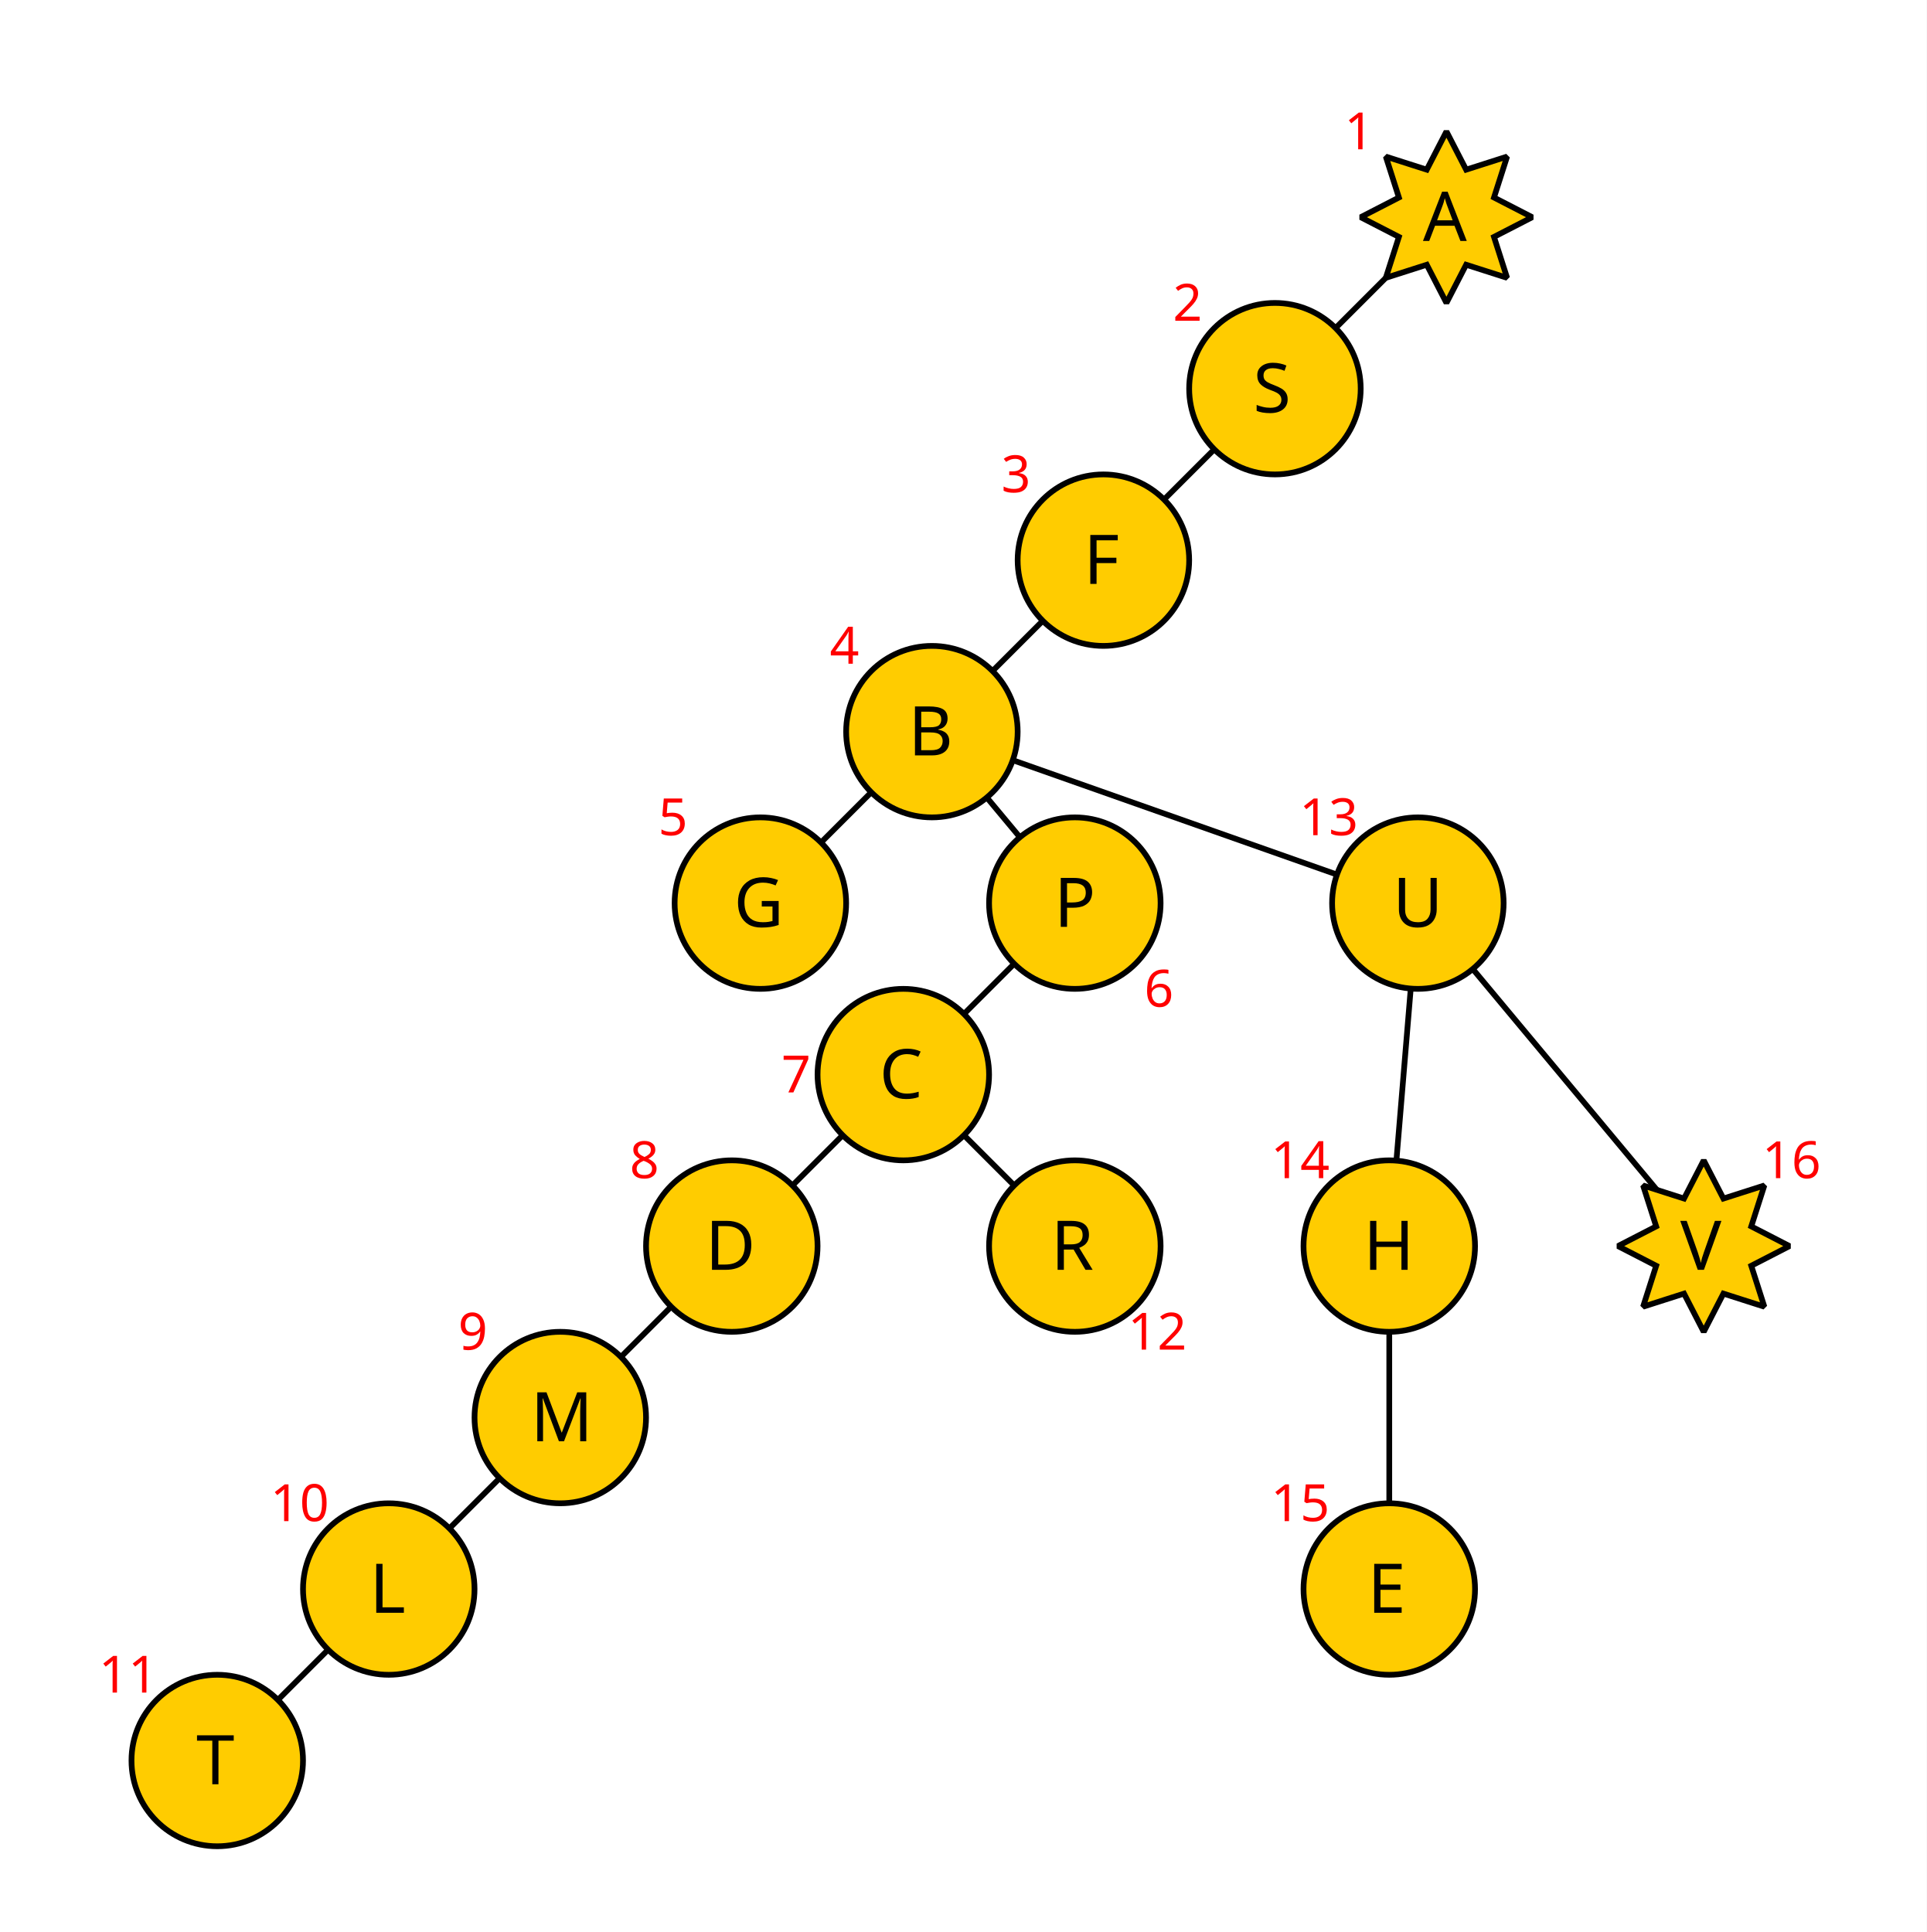
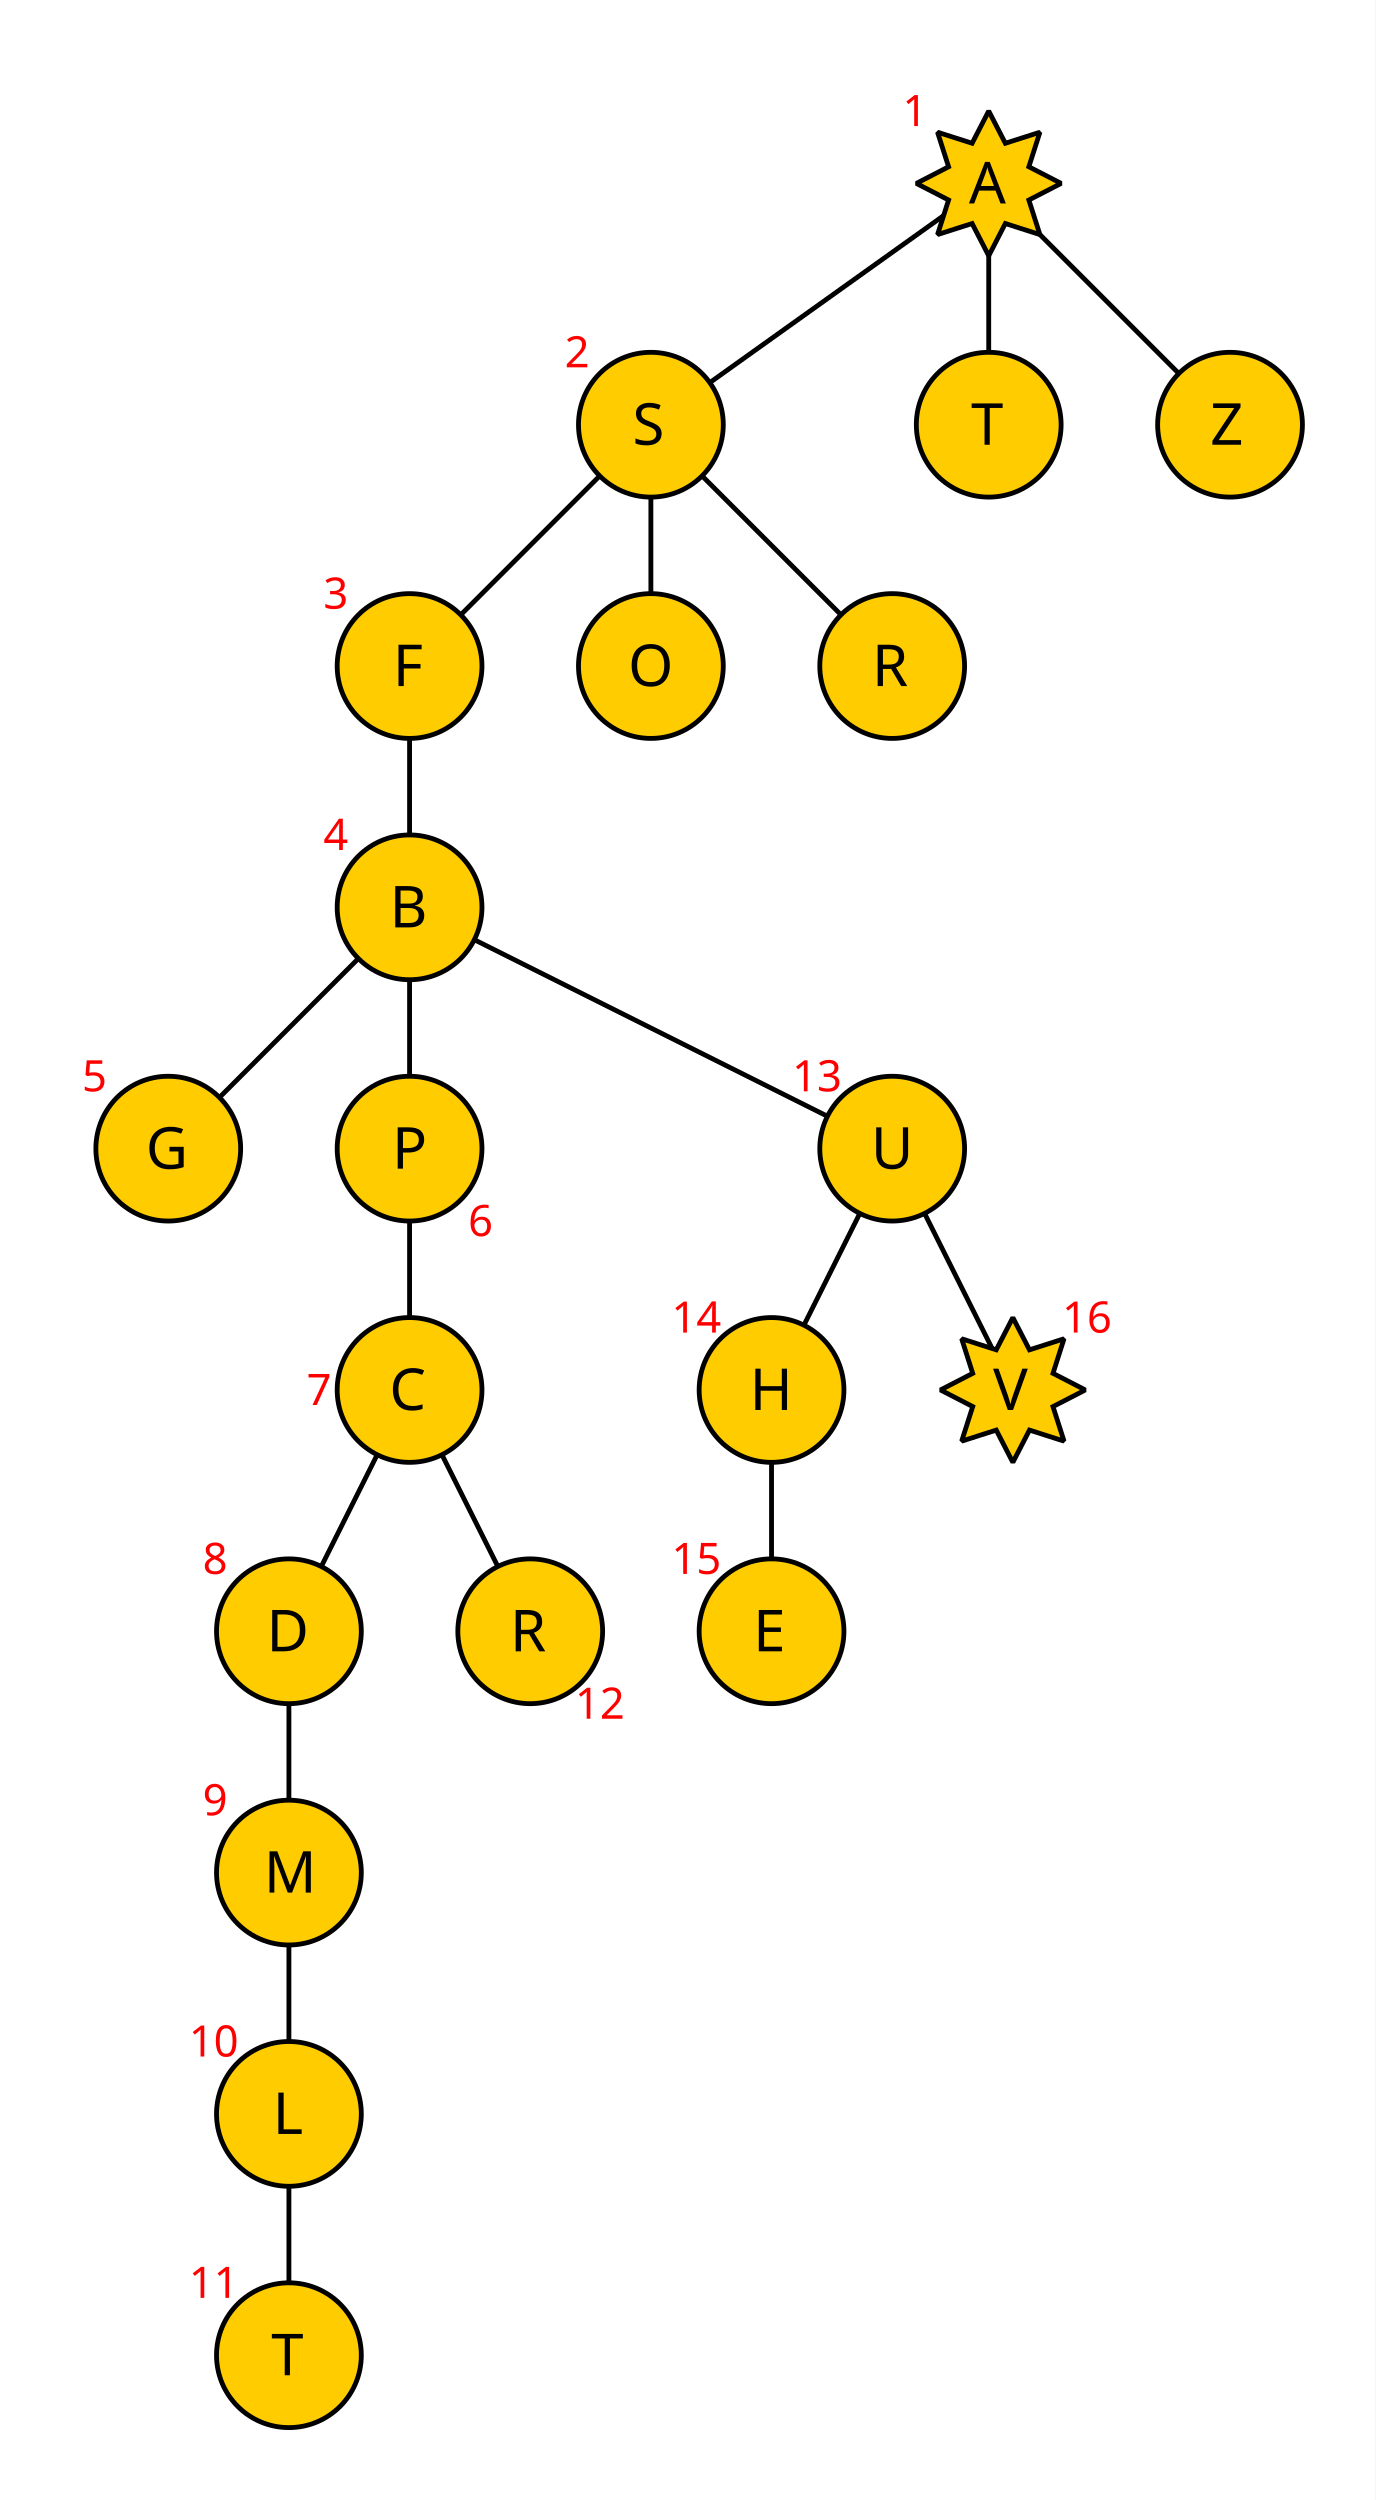
- <svg xmlns="http://www.w3.org/2000/svg" fill-opacity="1" color-rendering="auto" color-interpolation="auto" text-rendering="auto" stroke="black" stroke-linecap="square" width="337" stroke-miterlimit="10" shape-rendering="auto" stroke-opacity="1" fill="black" stroke-dasharray="none" font-weight="normal" stroke-width="1" height="338" font-family="'Dialog'" font-style="normal" stroke-linejoin="miter" font-size="12px" stroke-dashoffset="0" image-rendering="auto" version="1.1" id="svg4297">
+ <svg xmlns="http://www.w3.org/2000/svg" fill-opacity="1" color-rendering="auto" color-interpolation="auto" text-rendering="auto" stroke="black" stroke-linecap="square" width="285" stroke-miterlimit="10" shape-rendering="auto" stroke-opacity="1" fill="black" stroke-dasharray="none" font-weight="normal" stroke-width="1" height="518" font-family="'Dialog'" font-style="normal" stroke-linejoin="miter" font-size="12px" stroke-dashoffset="0" image-rendering="auto" version="1.1" id="svg783">
  <defs id="genericDefs" />
-   <g id="g4295">
+   <g id="g781">
    <defs id="defs1">
      <clipPath clipPathUnits="userSpaceOnUse" id="clipPath1">
-         <path d="M0 0 L337 0 L337 338 L0 338 L0 0 Z" id="path4028" />
+         <path d="M0 0 L285 0 L285 518 L0 518 L0 0 Z" id="path468" />
      </clipPath>
      <clipPath clipPathUnits="userSpaceOnUse" id="clipPath2">
-         <path d="M-64 66 L273 66 L273 404 L-64 404 L-64 66 Z" id="path4031" />
+         <path d="M-15 -15 L270 -15 L270 503 L-15 503 L-15 -15 Z" id="path471" />
      </clipPath>
    </defs>
-     <g fill="white" text-rendering="geometricPrecision" shape-rendering="geometricPrecision" transform="translate(64,-66)" stroke="white" id="g4037">
-       <rect x="-64" width="337" height="338" y="66" clip-path="url(#clipPath2)" stroke="none" id="rect4035" />
-     </g>
-     <g fill="rgb(255,204,0)" text-rendering="geometricPrecision" shape-rendering="geometricPrecision" transform="matrix(1,0,0,1,64,-66)" stroke="rgb(255,204,0)" id="g4041">
-       <path d="M189 119 L192.444 112.315 L199.607 114.607 L197.315 107.444 L204 104 L197.315 100.556 L199.607 93.393 L192.444 95.685 L189 89 L185.556 95.685 L178.393 93.393 L180.685 100.556 L174 104 L180.685 107.444 L178.393 114.607 L185.556 112.315 Z" fill-rule="evenodd" clip-path="url(#clipPath2)" stroke="none" id="path4039" />
-     </g>
-     <g text-rendering="geometricPrecision" stroke-miterlimit="1.45" shape-rendering="geometricPrecision" transform="matrix(1,0,0,1,64,-66)" stroke-linecap="butt" id="g4045">
-       <path fill="none" d="M189 119 L192.444 112.315 L199.607 114.607 L197.315 107.444 L204 104 L197.315 100.556 L199.607 93.393 L192.444 95.685 L189 89 L185.556 95.685 L178.393 93.393 L180.685 100.556 L174 104 L180.685 107.444 L178.393 114.607 L185.556 112.315 Z" fill-rule="evenodd" clip-path="url(#clipPath2)" id="path4043" />
-     </g>
-     <g stroke-linecap="butt" font-size="9px" transform="matrix(1,0,0,1,64,-66)" fill="red" text-rendering="geometricPrecision" font-family="sans-serif" shape-rendering="geometricPrecision" stroke="red" stroke-miterlimit="1.45" id="g4051">
-       <text x="171.137" xml:space="preserve" y="92.116" clip-path="url(#clipPath2)" stroke="none" id="text4047">1</text>
-       <text x="184.895" font-size="12px" y="108.154" clip-path="url(#clipPath2)" fill="black" stroke="none" xml:space="preserve" id="text4049">A</text>
-     </g>
-     <g fill="rgb(255,204,0)" text-rendering="geometricPrecision" shape-rendering="geometricPrecision" transform="matrix(1,0,0,1,64,-66)" stroke="rgb(255,204,0)" id="g4055">
-       <circle r="15" clip-path="url(#clipPath2)" cx="159" cy="134" stroke="none" id="circle4053" />
-     </g>
-     <g text-rendering="geometricPrecision" stroke-miterlimit="1.45" shape-rendering="geometricPrecision" transform="matrix(1,0,0,1,64,-66)" stroke-linecap="butt" id="g4059">
-       <circle fill="none" r="15" clip-path="url(#clipPath2)" cx="159" cy="134" id="circle4057" />
-     </g>
-     <g stroke-linecap="butt" font-size="9px" transform="matrix(1,0,0,1,64,-66)" fill="red" text-rendering="geometricPrecision" font-family="sans-serif" shape-rendering="geometricPrecision" stroke="red" stroke-miterlimit="1.45" id="g4065">
-       <text x="141.137" xml:space="preserve" y="122.116" clip-path="url(#clipPath2)" stroke="none" id="text4061">2</text>
-       <text x="155.191" font-size="12px" y="138.154" clip-path="url(#clipPath2)" fill="black" stroke="none" xml:space="preserve" id="text4063">S</text>
-     </g>
-     <g fill="rgb(255,204,0)" text-rendering="geometricPrecision" shape-rendering="geometricPrecision" transform="matrix(1,0,0,1,64,-66)" stroke="rgb(255,204,0)" id="g4069">
-       <circle r="15" clip-path="url(#clipPath2)" cx="129" cy="164" stroke="none" id="circle4067" />
-     </g>
-     <g text-rendering="geometricPrecision" stroke-miterlimit="1.45" shape-rendering="geometricPrecision" transform="matrix(1,0,0,1,64,-66)" stroke-linecap="butt" id="g4073">
-       <circle fill="none" r="15" clip-path="url(#clipPath2)" cx="129" cy="164" id="circle4071" />
-     </g>
-     <g stroke-linecap="butt" font-size="9px" transform="matrix(1,0,0,1,64,-66)" fill="red" text-rendering="geometricPrecision" font-family="sans-serif" shape-rendering="geometricPrecision" stroke="red" stroke-miterlimit="1.45" id="g4079">
-       <text x="111.137" xml:space="preserve" y="152.116" clip-path="url(#clipPath2)" stroke="none" id="text4075">3</text>
-       <text x="125.549" font-size="12px" y="168.154" clip-path="url(#clipPath2)" fill="black" stroke="none" xml:space="preserve" id="text4077">F</text>
-     </g>
-     <g fill="rgb(255,204,0)" text-rendering="geometricPrecision" shape-rendering="geometricPrecision" transform="matrix(1,0,0,1,64,-66)" stroke="rgb(255,204,0)" id="g4083">
-       <circle r="15" clip-path="url(#clipPath2)" cx="99" cy="194" stroke="none" id="circle4081" />
-     </g>
-     <g text-rendering="geometricPrecision" stroke-miterlimit="1.45" shape-rendering="geometricPrecision" transform="matrix(1,0,0,1,64,-66)" stroke-linecap="butt" id="g4087">
-       <circle fill="none" r="15" clip-path="url(#clipPath2)" cx="99" cy="194" id="circle4085" />
-     </g>
-     <g stroke-linecap="butt" font-size="9px" transform="matrix(1,0,0,1,64,-66)" fill="red" text-rendering="geometricPrecision" font-family="sans-serif" shape-rendering="geometricPrecision" stroke="red" stroke-miterlimit="1.45" id="g4093">
-       <text x="81.137" xml:space="preserve" y="182.116" clip-path="url(#clipPath2)" stroke="none" id="text4089">4</text>
-       <text x="94.884" font-size="12px" y="198.154" clip-path="url(#clipPath2)" fill="black" stroke="none" xml:space="preserve" id="text4091">B</text>
-     </g>
-     <g fill="rgb(255,204,0)" text-rendering="geometricPrecision" shape-rendering="geometricPrecision" transform="matrix(1,0,0,1,64,-66)" stroke="rgb(255,204,0)" id="g4097">
-       <circle r="15" clip-path="url(#clipPath2)" cx="69" cy="224" stroke="none" id="circle4095" />
-     </g>
-     <g text-rendering="geometricPrecision" stroke-miterlimit="1.45" shape-rendering="geometricPrecision" transform="matrix(1,0,0,1,64,-66)" stroke-linecap="butt" id="g4101">
-       <circle fill="none" r="15" clip-path="url(#clipPath2)" cx="69" cy="224" id="circle4099" />
-     </g>
-     <g stroke-linecap="butt" font-size="9px" transform="matrix(1,0,0,1,64,-66)" fill="red" text-rendering="geometricPrecision" font-family="sans-serif" shape-rendering="geometricPrecision" stroke="red" stroke-miterlimit="1.45" id="g4107">
-       <text x="51.137" xml:space="preserve" y="212.116" clip-path="url(#clipPath2)" stroke="none" id="text4103">5</text>
-       <text x="64.351" font-size="12px" y="228.154" clip-path="url(#clipPath2)" fill="black" stroke="none" xml:space="preserve" id="text4105">G</text>
-     </g>
-     <g fill="rgb(255,204,0)" text-rendering="geometricPrecision" shape-rendering="geometricPrecision" transform="matrix(1,0,0,1,64,-66)" stroke="rgb(255,204,0)" id="g4111">
-       <circle r="15" clip-path="url(#clipPath2)" cx="124" cy="224" stroke="none" id="circle4109" />
-     </g>
-     <g text-rendering="geometricPrecision" stroke-miterlimit="1.45" shape-rendering="geometricPrecision" transform="matrix(1,0,0,1,64,-66)" stroke-linecap="butt" id="g4115">
-       <circle fill="none" r="15" clip-path="url(#clipPath2)" cx="124" cy="224" id="circle4113" />
-     </g>
-     <g stroke-linecap="butt" font-size="9px" transform="matrix(1,0,0,1,64,-66)" fill="red" text-rendering="geometricPrecision" font-family="sans-serif" shape-rendering="geometricPrecision" stroke="red" stroke-miterlimit="1.45" id="g4121">
-       <text x="136.137" xml:space="preserve" y="242.116" clip-path="url(#clipPath2)" stroke="none" id="text4117">6</text>
-       <text x="120.382" font-size="12px" y="228.154" clip-path="url(#clipPath2)" fill="black" stroke="none" xml:space="preserve" id="text4119">P</text>
-     </g>
-     <g fill="rgb(255,204,0)" text-rendering="geometricPrecision" shape-rendering="geometricPrecision" transform="matrix(1,0,0,1,64,-66)" stroke="rgb(255,204,0)" id="g4125">
-       <circle r="15" clip-path="url(#clipPath2)" cx="184" cy="224" stroke="none" id="circle4123" />
-     </g>
-     <g text-rendering="geometricPrecision" stroke-miterlimit="1.45" shape-rendering="geometricPrecision" transform="matrix(1,0,0,1,64,-66)" stroke-linecap="butt" id="g4131">
-       <circle fill="none" r="15" clip-path="url(#clipPath2)" cx="184" cy="224" id="circle4127" />
-       <text x="179.608" xml:space="preserve" y="228.154" clip-path="url(#clipPath2)" font-family="sans-serif" stroke="none" id="text4129">U</text>
-     </g>
-     <g stroke-linecap="butt" font-size="9px" transform="matrix(1,0,0,1,64,-66)" fill="red" text-rendering="geometricPrecision" font-family="sans-serif" shape-rendering="geometricPrecision" stroke="red" stroke-miterlimit="1.45" id="g4135">
-       <text x="163.274" xml:space="preserve" y="212.116" clip-path="url(#clipPath2)" stroke="none" id="text4133">13</text>
-     </g>
-     <g fill="rgb(255,204,0)" text-rendering="geometricPrecision" shape-rendering="geometricPrecision" transform="matrix(1,0,0,1,64,-66)" stroke="rgb(255,204,0)" id="g4139">
-       <circle r="15" clip-path="url(#clipPath2)" cx="94" cy="254" stroke="none" id="circle4137" />
-     </g>
-     <g text-rendering="geometricPrecision" stroke-miterlimit="1.45" shape-rendering="geometricPrecision" transform="matrix(1,0,0,1,64,-66)" stroke-linecap="butt" id="g4143">
-       <circle fill="none" r="15" clip-path="url(#clipPath2)" cx="94" cy="254" id="circle4141" />
-     </g>
-     <g stroke-linecap="butt" font-size="9px" transform="matrix(1,0,0,1,64,-66)" fill="red" text-rendering="geometricPrecision" font-family="sans-serif" shape-rendering="geometricPrecision" stroke="red" stroke-miterlimit="1.45" id="g4149">
-       <text x="72.677" xml:space="preserve" y="257.116" clip-path="url(#clipPath2)" stroke="none" id="text4145">7</text>
-       <text x="89.811" font-size="12px" y="258.154" clip-path="url(#clipPath2)" fill="black" stroke="none" xml:space="preserve" id="text4147">C</text>
-     </g>
-     <g fill="rgb(255,204,0)" text-rendering="geometricPrecision" shape-rendering="geometricPrecision" transform="matrix(1,0,0,1,64,-66)" stroke="rgb(255,204,0)" id="g4153">
-       <circle r="15" clip-path="url(#clipPath2)" cx="64" cy="284" stroke="none" id="circle4151" />
-     </g>
-     <g text-rendering="geometricPrecision" stroke-miterlimit="1.45" shape-rendering="geometricPrecision" transform="matrix(1,0,0,1,64,-66)" stroke-linecap="butt" id="g4157">
-       <circle fill="none" r="15" clip-path="url(#clipPath2)" cx="64" cy="284" id="circle4155" />
-     </g>
-     <g stroke-linecap="butt" font-size="9px" transform="matrix(1,0,0,1,64,-66)" fill="red" text-rendering="geometricPrecision" font-family="sans-serif" shape-rendering="geometricPrecision" stroke="red" stroke-miterlimit="1.45" id="g4163">
-       <text x="46.137" xml:space="preserve" y="272.116" clip-path="url(#clipPath2)" stroke="none" id="text4159">8</text>
-       <text x="59.38" font-size="12px" y="288.154" clip-path="url(#clipPath2)" fill="black" stroke="none" xml:space="preserve" id="text4161">D</text>
-     </g>
-     <g fill="rgb(255,204,0)" text-rendering="geometricPrecision" shape-rendering="geometricPrecision" transform="matrix(1,0,0,1,64,-66)" stroke="rgb(255,204,0)" id="g4167">
-       <circle r="15" clip-path="url(#clipPath2)" cx="34" cy="314" stroke="none" id="circle4165" />
-     </g>
-     <g text-rendering="geometricPrecision" stroke-miterlimit="1.45" shape-rendering="geometricPrecision" transform="matrix(1,0,0,1,64,-66)" stroke-linecap="butt" id="g4171">
-       <circle fill="none" r="15" clip-path="url(#clipPath2)" cx="34" cy="314" id="circle4169" />
-     </g>
-     <g stroke-linecap="butt" font-size="9px" transform="matrix(1,0,0,1,64,-66)" fill="red" text-rendering="geometricPrecision" font-family="sans-serif" shape-rendering="geometricPrecision" stroke="red" stroke-miterlimit="1.45" id="g4177">
-       <text x="16.137" xml:space="preserve" y="302.116" clip-path="url(#clipPath2)" stroke="none" id="text4173">9</text>
-       <text x="28.823" font-size="12px" y="318.154" clip-path="url(#clipPath2)" fill="black" stroke="none" xml:space="preserve" id="text4175">M</text>
-     </g>
-     <g fill="rgb(255,204,0)" text-rendering="geometricPrecision" shape-rendering="geometricPrecision" transform="matrix(1,0,0,1,64,-66)" stroke="rgb(255,204,0)" id="g4181">
-       <circle r="15" clip-path="url(#clipPath2)" cx="4" cy="344" stroke="none" id="circle4179" />
-     </g>
-     <g text-rendering="geometricPrecision" stroke-miterlimit="1.45" shape-rendering="geometricPrecision" transform="matrix(1,0,0,1,64,-66)" stroke-linecap="butt" id="g4185">
-       <circle fill="none" r="15" clip-path="url(#clipPath2)" cx="4" cy="344" id="circle4183" />
-     </g>
-     <g stroke-linecap="butt" font-size="9px" transform="matrix(1,0,0,1,64,-66)" fill="red" text-rendering="geometricPrecision" font-family="sans-serif" shape-rendering="geometricPrecision" stroke="red" stroke-miterlimit="1.45" id="g4191">
-       <text x="-16.726" xml:space="preserve" y="332.116" clip-path="url(#clipPath2)" stroke="none" id="text4187">10</text>
-       <text x="0.657" font-size="12px" y="348.154" clip-path="url(#clipPath2)" fill="black" stroke="none" xml:space="preserve" id="text4189">L</text>
-     </g>
-     <g fill="rgb(255,204,0)" text-rendering="geometricPrecision" shape-rendering="geometricPrecision" transform="matrix(1,0,0,1,64,-66)" stroke="rgb(255,204,0)" id="g4195">
-       <circle r="15" clip-path="url(#clipPath2)" cx="-26" cy="374" stroke="none" id="circle4193" />
-     </g>
-     <g text-rendering="geometricPrecision" stroke-miterlimit="1.45" shape-rendering="geometricPrecision" transform="matrix(1,0,0,1,64,-66)" stroke-linecap="butt" id="g4199">
-       <circle fill="none" r="15" clip-path="url(#clipPath2)" cx="-26" cy="374" id="circle4197" />
-     </g>
-     <g stroke-linecap="butt" font-size="9px" transform="matrix(1,0,0,1,64,-66)" fill="red" text-rendering="geometricPrecision" font-family="sans-serif" shape-rendering="geometricPrecision" stroke="red" stroke-miterlimit="1.45" id="g4205">
-       <text x="-46.726" xml:space="preserve" y="362.116" clip-path="url(#clipPath2)" stroke="none" id="text4201">11</text>
-       <text x="-29.665" font-size="12px" y="378.154" clip-path="url(#clipPath2)" fill="black" stroke="none" xml:space="preserve" id="text4203">T</text>
-     </g>
-     <g fill="rgb(255,204,0)" text-rendering="geometricPrecision" shape-rendering="geometricPrecision" transform="matrix(1,0,0,1,64,-66)" stroke="rgb(255,204,0)" id="g4209">
-       <circle r="15" clip-path="url(#clipPath2)" cx="124" cy="284" stroke="none" id="circle4207" />
-     </g>
-     <g text-rendering="geometricPrecision" stroke-miterlimit="1.45" shape-rendering="geometricPrecision" transform="matrix(1,0,0,1,64,-66)" stroke-linecap="butt" id="g4215">
-       <circle fill="none" r="15" clip-path="url(#clipPath2)" cx="124" cy="284" id="circle4211" />
-       <text x="119.831" xml:space="preserve" y="288.154" clip-path="url(#clipPath2)" font-family="sans-serif" stroke="none" id="text4213">R</text>
-     </g>
-     <g stroke-linecap="butt" font-size="9px" transform="matrix(1,0,0,1,64,-66)" fill="red" text-rendering="geometricPrecision" font-family="sans-serif" shape-rendering="geometricPrecision" stroke="red" stroke-miterlimit="1.45" id="g4219">
-       <text x="133.274" xml:space="preserve" y="302.116" clip-path="url(#clipPath2)" stroke="none" id="text4217">12</text>
-     </g>
-     <g fill="rgb(255,204,0)" text-rendering="geometricPrecision" shape-rendering="geometricPrecision" transform="matrix(1,0,0,1,64,-66)" stroke="rgb(255,204,0)" id="g4223">
-       <circle r="15" clip-path="url(#clipPath2)" cx="179" cy="284" stroke="none" id="circle4221" />
-     </g>
-     <g text-rendering="geometricPrecision" stroke-miterlimit="1.45" shape-rendering="geometricPrecision" transform="matrix(1,0,0,1,64,-66)" stroke-linecap="butt" id="g4227">
-       <circle fill="none" r="15" clip-path="url(#clipPath2)" cx="179" cy="284" id="circle4225" />
-     </g>
-     <g stroke-linecap="butt" font-size="9px" transform="matrix(1,0,0,1,64,-66)" fill="red" text-rendering="geometricPrecision" font-family="sans-serif" shape-rendering="geometricPrecision" stroke="red" stroke-miterlimit="1.45" id="g4233">
-       <text x="158.274" xml:space="preserve" y="272.116" clip-path="url(#clipPath2)" stroke="none" id="text4229">14</text>
-       <text x="174.488" font-size="12px" y="288.154" clip-path="url(#clipPath2)" fill="black" stroke="none" xml:space="preserve" id="text4231">H</text>
-     </g>
-     <g fill="rgb(255,204,0)" text-rendering="geometricPrecision" shape-rendering="geometricPrecision" transform="matrix(1,0,0,1,64,-66)" stroke="rgb(255,204,0)" id="g4237">
-       <circle r="15" clip-path="url(#clipPath2)" cx="179" cy="344" stroke="none" id="circle4235" />
-     </g>
-     <g text-rendering="geometricPrecision" stroke-miterlimit="1.45" shape-rendering="geometricPrecision" transform="matrix(1,0,0,1,64,-66)" stroke-linecap="butt" id="g4241">
-       <circle fill="none" r="15" clip-path="url(#clipPath2)" cx="179" cy="344" id="circle4239" />
-     </g>
-     <g stroke-linecap="butt" font-size="9px" transform="matrix(1,0,0,1,64,-66)" fill="red" text-rendering="geometricPrecision" font-family="sans-serif" shape-rendering="geometricPrecision" stroke="red" stroke-miterlimit="1.45" id="g4247">
-       <text x="158.274" xml:space="preserve" y="332.116" clip-path="url(#clipPath2)" stroke="none" id="text4243">15</text>
-       <text x="175.209" font-size="12px" y="348.154" clip-path="url(#clipPath2)" fill="black" stroke="none" xml:space="preserve" id="text4245">E</text>
-     </g>
-     <g fill="rgb(255,204,0)" text-rendering="geometricPrecision" shape-rendering="geometricPrecision" transform="matrix(1,0,0,1,64,-66)" stroke="rgb(255,204,0)" id="g4251">
-       <path d="M234 299 L237.444 292.315 L244.607 294.607 L242.315 287.444 L249 284 L242.315 280.556 L244.607 273.393 L237.444 275.685 L234 269 L230.556 275.685 L223.393 273.393 L225.685 280.556 L219 284 L225.685 287.444 L223.393 294.607 L230.556 292.315 Z" fill-rule="evenodd" clip-path="url(#clipPath2)" stroke="none" id="path4249" />
-     </g>
-     <g text-rendering="geometricPrecision" stroke-miterlimit="1.45" shape-rendering="geometricPrecision" transform="matrix(1,0,0,1,64,-66)" stroke-linecap="butt" id="g4255">
-       <path fill="none" d="M234 299 L237.444 292.315 L244.607 294.607 L242.315 287.444 L249 284 L242.315 280.556 L244.607 273.393 L237.444 275.685 L234 269 L230.556 275.685 L223.393 273.393 L225.685 280.556 L219 284 L225.685 287.444 L223.393 294.607 L230.556 292.315 Z" fill-rule="evenodd" clip-path="url(#clipPath2)" id="path4253" />
-     </g>
-     <g stroke-linecap="butt" font-size="9px" transform="matrix(1,0,0,1,64,-66)" fill="red" text-rendering="geometricPrecision" font-family="sans-serif" shape-rendering="geometricPrecision" stroke="red" stroke-miterlimit="1.45" id="g4261">
-       <text x="244.212" xml:space="preserve" y="272.116" clip-path="url(#clipPath2)" stroke="none" id="text4257">16</text>
-       <text x="229.895" font-size="12px" y="288.154" clip-path="url(#clipPath2)" fill="black" stroke="none" xml:space="preserve" id="text4259">V</text>
-     </g>
-     <g text-rendering="geometricPrecision" stroke-miterlimit="1.45" shape-rendering="geometricPrecision" transform="matrix(1,0,0,1,64,-66)" stroke-linecap="butt" id="g4293">
-       <path fill="none" d="M178.365 114.635 L169.607 123.393" clip-path="url(#clipPath2)" id="path4263" />
-       <path fill="none" d="M148.393 144.607 L139.607 153.393" clip-path="url(#clipPath2)" id="path4265" />
-       <path fill="none" d="M118.393 174.607 L109.607 183.393" clip-path="url(#clipPath2)" id="path4267" />
-       <path fill="none" d="M88.393 204.607 L79.607 213.393" clip-path="url(#clipPath2)" id="path4269" />
-       <path fill="none" d="M108.603 205.523 L114.397 212.477" clip-path="url(#clipPath2)" id="path4271" />
-       <path fill="none" d="M113.145 198.992 L169.855 219.008" clip-path="url(#clipPath2)" id="path4273" />
-       <path fill="none" d="M113.393 234.607 L104.607 243.393" clip-path="url(#clipPath2)" id="path4275" />
-       <path fill="none" d="M83.393 264.607 L74.607 273.393" clip-path="url(#clipPath2)" id="path4277" />
-       <path fill="none" d="M53.393 294.607 L44.607 303.393" clip-path="url(#clipPath2)" id="path4279" />
-       <path fill="none" d="M23.393 324.607 L14.607 333.393" clip-path="url(#clipPath2)" id="path4281" />
-       <path fill="none" d="M-6.607 354.607 L-15.393 363.393" clip-path="url(#clipPath2)" id="path4283" />
-       <path fill="none" d="M104.607 264.607 L113.393 273.393" clip-path="url(#clipPath2)" id="path4285" />
-       <path fill="none" d="M182.754 238.948 L180.246 269.052" clip-path="url(#clipPath2)" id="path4287" />
-       <path fill="none" d="M179 299 L179 329" clip-path="url(#clipPath2)" id="path4289" />
-       <path fill="none" d="M193.603 235.523 L225.814 274.177" clip-path="url(#clipPath2)" id="path4291" />
+     <g fill="white" text-rendering="geometricPrecision" shape-rendering="geometricPrecision" transform="translate(15,15)" stroke="white" id="g477">
+       <rect x="-15" width="285" height="518" y="-15" clip-path="url(#clipPath2)" stroke="none" id="rect475" />
+     </g>
+     <g fill="rgb(255,204,0)" text-rendering="geometricPrecision" shape-rendering="geometricPrecision" transform="matrix(1,0,0,1,15,15)" stroke="rgb(255,204,0)" id="g481">
+       <circle r="15" clip-path="url(#clipPath2)" cx="69.863" cy="273" stroke="none" id="circle479" />
+     </g>
+     <g text-rendering="geometricPrecision" stroke-miterlimit="1.45" shape-rendering="geometricPrecision" transform="matrix(1,0,0,1,15,15)" stroke-linecap="butt" id="g485">
+       <circle fill="none" r="15" clip-path="url(#clipPath2)" cx="69.863" cy="273" id="circle483" />
+     </g>
+     <g stroke-linecap="butt" font-size="9px" transform="matrix(1,0,0,1,15,15)" fill="red" text-rendering="geometricPrecision" font-family="sans-serif" shape-rendering="geometricPrecision" stroke="red" stroke-miterlimit="1.45" id="g491">
+       <text x="48.541" xml:space="preserve" y="276.116" clip-path="url(#clipPath2)" stroke="none" id="text487">7</text>
+       <text x="65.674" font-size="12px" y="277.154" clip-path="url(#clipPath2)" fill="black" stroke="none" xml:space="preserve" id="text489">C</text>
+     </g>
+     <g fill="rgb(255,204,0)" text-rendering="geometricPrecision" shape-rendering="geometricPrecision" transform="matrix(1,0,0,1,15,15)" stroke="rgb(255,204,0)" id="g495">
+       <circle r="15" clip-path="url(#clipPath2)" cx="44.863" cy="323" stroke="none" id="circle493" />
+     </g>
+     <g text-rendering="geometricPrecision" stroke-miterlimit="1.45" shape-rendering="geometricPrecision" transform="matrix(1,0,0,1,15,15)" stroke-linecap="butt" id="g499">
+       <circle fill="none" r="15" clip-path="url(#clipPath2)" cx="44.863" cy="323" id="circle497" />
+     </g>
+     <g stroke-linecap="butt" font-size="9px" transform="matrix(1,0,0,1,15,15)" fill="red" text-rendering="geometricPrecision" font-family="sans-serif" shape-rendering="geometricPrecision" stroke="red" stroke-miterlimit="1.45" id="g505">
+       <text x="27" xml:space="preserve" y="311.116" clip-path="url(#clipPath2)" stroke="none" id="text501">8</text>
+       <text x="40.243" font-size="12px" y="327.154" clip-path="url(#clipPath2)" fill="black" stroke="none" xml:space="preserve" id="text503">D</text>
+     </g>
+     <g fill="rgb(255,204,0)" text-rendering="geometricPrecision" shape-rendering="geometricPrecision" transform="matrix(1,0,0,1,15,15)" stroke="rgb(255,204,0)" id="g509">
+       <circle r="15" clip-path="url(#clipPath2)" cx="44.863" cy="373" stroke="none" id="circle507" />
+     </g>
+     <g text-rendering="geometricPrecision" stroke-miterlimit="1.45" shape-rendering="geometricPrecision" transform="matrix(1,0,0,1,15,15)" stroke-linecap="butt" id="g513">
+       <circle fill="none" r="15" clip-path="url(#clipPath2)" cx="44.863" cy="373" id="circle511" />
+     </g>
+     <g stroke-linecap="butt" font-size="9px" transform="matrix(1,0,0,1,15,15)" fill="red" text-rendering="geometricPrecision" font-family="sans-serif" shape-rendering="geometricPrecision" stroke="red" stroke-miterlimit="1.45" id="g519">
+       <text x="27" xml:space="preserve" y="361.116" clip-path="url(#clipPath2)" stroke="none" id="text515">9</text>
+       <text x="39.686" font-size="12px" y="377.154" clip-path="url(#clipPath2)" fill="black" stroke="none" xml:space="preserve" id="text517">M</text>
+     </g>
+     <g fill="rgb(255,204,0)" text-rendering="geometricPrecision" shape-rendering="geometricPrecision" transform="matrix(1,0,0,1,15,15)" stroke="rgb(255,204,0)" id="g523">
+       <circle r="15" clip-path="url(#clipPath2)" cx="44.863" cy="423" stroke="none" id="circle521" />
+     </g>
+     <g text-rendering="geometricPrecision" stroke-miterlimit="1.45" shape-rendering="geometricPrecision" transform="matrix(1,0,0,1,15,15)" stroke-linecap="butt" id="g527">
+       <circle fill="none" r="15" clip-path="url(#clipPath2)" cx="44.863" cy="423" id="circle525" />
+     </g>
+     <g stroke-linecap="butt" font-size="9px" transform="matrix(1,0,0,1,15,15)" fill="red" text-rendering="geometricPrecision" font-family="sans-serif" shape-rendering="geometricPrecision" stroke="red" stroke-miterlimit="1.45" id="g533">
+       <text x="24.137" xml:space="preserve" y="411.116" clip-path="url(#clipPath2)" stroke="none" id="text529">10</text>
+       <text x="41.52" font-size="12px" y="427.154" clip-path="url(#clipPath2)" fill="black" stroke="none" xml:space="preserve" id="text531">L</text>
+     </g>
+     <g fill="rgb(255,204,0)" text-rendering="geometricPrecision" shape-rendering="geometricPrecision" transform="matrix(1,0,0,1,15,15)" stroke="rgb(255,204,0)" id="g537">
+       <circle r="15" clip-path="url(#clipPath2)" cx="44.863" cy="473" stroke="none" id="circle535" />
+     </g>
+     <g text-rendering="geometricPrecision" stroke-miterlimit="1.45" shape-rendering="geometricPrecision" transform="matrix(1,0,0,1,15,15)" stroke-linecap="butt" id="g541">
+       <circle fill="none" r="15" clip-path="url(#clipPath2)" cx="44.863" cy="473" id="circle539" />
+     </g>
+     <g stroke-linecap="butt" font-size="9px" transform="matrix(1,0,0,1,15,15)" fill="red" text-rendering="geometricPrecision" font-family="sans-serif" shape-rendering="geometricPrecision" stroke="red" stroke-miterlimit="1.45" id="g547">
+       <text x="24.137" xml:space="preserve" y="461.116" clip-path="url(#clipPath2)" stroke="none" id="text543">11</text>
+       <text x="41.198" font-size="12px" y="477.154" clip-path="url(#clipPath2)" fill="black" stroke="none" xml:space="preserve" id="text545">T</text>
+     </g>
+     <g fill="rgb(255,204,0)" text-rendering="geometricPrecision" shape-rendering="geometricPrecision" transform="matrix(1,0,0,1,15,15)" stroke="rgb(255,204,0)" id="g551">
+       <circle r="15" clip-path="url(#clipPath2)" cx="94.863" cy="323" stroke="none" id="circle549" />
+     </g>
+     <g text-rendering="geometricPrecision" stroke-miterlimit="1.45" shape-rendering="geometricPrecision" transform="matrix(1,0,0,1,15,15)" stroke-linecap="butt" id="g557">
+       <circle fill="none" r="15" clip-path="url(#clipPath2)" cx="94.863" cy="323" id="circle553" />
+       <text x="90.694" xml:space="preserve" y="327.154" clip-path="url(#clipPath2)" font-family="sans-serif" stroke="none" id="text555">R</text>
+     </g>
+     <g stroke-linecap="butt" font-size="9px" transform="matrix(1,0,0,1,15,15)" fill="red" text-rendering="geometricPrecision" font-family="sans-serif" shape-rendering="geometricPrecision" stroke="red" stroke-miterlimit="1.45" id="g561">
+       <text x="104.137" xml:space="preserve" y="341.116" clip-path="url(#clipPath2)" stroke="none" id="text559">12</text>
+     </g>
+     <g fill="rgb(255,204,0)" text-rendering="geometricPrecision" shape-rendering="geometricPrecision" transform="matrix(1,0,0,1,15,15)" stroke="rgb(255,204,0)" id="g565">
+       <circle r="15" clip-path="url(#clipPath2)" cx="69.863" cy="173" stroke="none" id="circle563" />
+     </g>
+     <g text-rendering="geometricPrecision" stroke-miterlimit="1.45" shape-rendering="geometricPrecision" transform="matrix(1,0,0,1,15,15)" stroke-linecap="butt" id="g569">
+       <circle fill="none" r="15" clip-path="url(#clipPath2)" cx="69.863" cy="173" id="circle567" />
+     </g>
+     <g stroke-linecap="butt" font-size="9px" transform="matrix(1,0,0,1,15,15)" fill="red" text-rendering="geometricPrecision" font-family="sans-serif" shape-rendering="geometricPrecision" stroke="red" stroke-miterlimit="1.45" id="g575">
+       <text x="52" xml:space="preserve" y="161.116" clip-path="url(#clipPath2)" stroke="none" id="text571">4</text>
+       <text x="65.747" font-size="12px" y="177.154" clip-path="url(#clipPath2)" fill="black" stroke="none" xml:space="preserve" id="text573">B</text>
+     </g>
+     <g fill="rgb(255,204,0)" text-rendering="geometricPrecision" shape-rendering="geometricPrecision" transform="matrix(1,0,0,1,15,15)" stroke="rgb(255,204,0)" id="g579">
+       <circle r="15" clip-path="url(#clipPath2)" cx="169.863" cy="223" stroke="none" id="circle577" />
+     </g>
+     <g text-rendering="geometricPrecision" stroke-miterlimit="1.45" shape-rendering="geometricPrecision" transform="matrix(1,0,0,1,15,15)" stroke-linecap="butt" id="g585">
+       <circle fill="none" r="15" clip-path="url(#clipPath2)" cx="169.863" cy="223" id="circle581" />
+       <text x="165.471" xml:space="preserve" y="227.154" clip-path="url(#clipPath2)" font-family="sans-serif" stroke="none" id="text583">U</text>
+     </g>
+     <g stroke-linecap="butt" font-size="9px" transform="matrix(1,0,0,1,15,15)" fill="red" text-rendering="geometricPrecision" font-family="sans-serif" shape-rendering="geometricPrecision" stroke="red" stroke-miterlimit="1.45" id="g589">
+       <text x="149.137" xml:space="preserve" y="211.116" clip-path="url(#clipPath2)" stroke="none" id="text587">13</text>
+     </g>
+     <g fill="rgb(255,204,0)" text-rendering="geometricPrecision" shape-rendering="geometricPrecision" transform="matrix(1,0,0,1,15,15)" stroke="rgb(255,204,0)" id="g593">
+       <circle r="15" clip-path="url(#clipPath2)" cx="144.863" cy="273" stroke="none" id="circle591" />
+     </g>
+     <g text-rendering="geometricPrecision" stroke-miterlimit="1.45" shape-rendering="geometricPrecision" transform="matrix(1,0,0,1,15,15)" stroke-linecap="butt" id="g597">
+       <circle fill="none" r="15" clip-path="url(#clipPath2)" cx="144.863" cy="273" id="circle595" />
+     </g>
+     <g stroke-linecap="butt" font-size="9px" transform="matrix(1,0,0,1,15,15)" fill="red" text-rendering="geometricPrecision" font-family="sans-serif" shape-rendering="geometricPrecision" stroke="red" stroke-miterlimit="1.45" id="g603">
+       <text x="124.137" xml:space="preserve" y="261.116" clip-path="url(#clipPath2)" stroke="none" id="text599">14</text>
+       <text x="140.351" font-size="12px" y="277.154" clip-path="url(#clipPath2)" fill="black" stroke="none" xml:space="preserve" id="text601">H</text>
+     </g>
+     <g fill="rgb(255,204,0)" text-rendering="geometricPrecision" shape-rendering="geometricPrecision" transform="matrix(1,0,0,1,15,15)" stroke="rgb(255,204,0)" id="g607">
+       <circle r="15" clip-path="url(#clipPath2)" cx="144.863" cy="323" stroke="none" id="circle605" />
+     </g>
+     <g text-rendering="geometricPrecision" stroke-miterlimit="1.45" shape-rendering="geometricPrecision" transform="matrix(1,0,0,1,15,15)" stroke-linecap="butt" id="g611">
+       <circle fill="none" r="15" clip-path="url(#clipPath2)" cx="144.863" cy="323" id="circle609" />
+     </g>
+     <g stroke-linecap="butt" font-size="9px" transform="matrix(1,0,0,1,15,15)" fill="red" text-rendering="geometricPrecision" font-family="sans-serif" shape-rendering="geometricPrecision" stroke="red" stroke-miterlimit="1.45" id="g617">
+       <text x="124.137" xml:space="preserve" y="311.116" clip-path="url(#clipPath2)" stroke="none" id="text613">15</text>
+       <text x="141.072" font-size="12px" y="327.154" clip-path="url(#clipPath2)" fill="black" stroke="none" xml:space="preserve" id="text615">E</text>
+     </g>
+     <g fill="rgb(255,204,0)" text-rendering="geometricPrecision" shape-rendering="geometricPrecision" transform="matrix(1,0,0,1,15,15)" stroke="rgb(255,204,0)" id="g621">
+       <path d="M194.863 288 L198.307 281.315 L205.47 283.607 L203.178 276.444 L209.863 273 L203.178 269.556 L205.47 262.393 L198.307 264.685 L194.863 258 L191.419 264.685 L184.256 262.393 L186.548 269.556 L179.863 273 L186.548 276.444 L184.256 283.607 L191.419 281.315 Z" fill-rule="evenodd" clip-path="url(#clipPath2)" stroke="none" id="path619" />
+     </g>
+     <g text-rendering="geometricPrecision" stroke-miterlimit="1.45" shape-rendering="geometricPrecision" transform="matrix(1,0,0,1,15,15)" stroke-linecap="butt" id="g625">
+       <path fill="none" d="M194.863 288 L198.307 281.315 L205.47 283.607 L203.178 276.444 L209.863 273 L203.178 269.556 L205.47 262.393 L198.307 264.685 L194.863 258 L191.419 264.685 L184.256 262.393 L186.548 269.556 L179.863 273 L186.548 276.444 L184.256 283.607 L191.419 281.315 Z" fill-rule="evenodd" clip-path="url(#clipPath2)" id="path623" />
+     </g>
+     <g stroke-linecap="butt" font-size="9px" transform="matrix(1,0,0,1,15,15)" fill="red" text-rendering="geometricPrecision" font-family="sans-serif" shape-rendering="geometricPrecision" stroke="red" stroke-miterlimit="1.45" id="g631">
+       <text x="205.076" xml:space="preserve" y="261.116" clip-path="url(#clipPath2)" stroke="none" id="text627">16</text>
+       <text x="190.758" font-size="12px" y="277.154" clip-path="url(#clipPath2)" fill="black" stroke="none" xml:space="preserve" id="text629">V</text>
+     </g>
+     <g fill="rgb(255,204,0)" text-rendering="geometricPrecision" shape-rendering="geometricPrecision" transform="matrix(1,0,0,1,15,15)" stroke="rgb(255,204,0)" id="g635">
+       <circle r="15" clip-path="url(#clipPath2)" cx="69.863" cy="123" stroke="none" id="circle633" />
+     </g>
+     <g text-rendering="geometricPrecision" stroke-miterlimit="1.45" shape-rendering="geometricPrecision" transform="matrix(1,0,0,1,15,15)" stroke-linecap="butt" id="g639">
+       <circle fill="none" r="15" clip-path="url(#clipPath2)" cx="69.863" cy="123" id="circle637" />
+     </g>
+     <g stroke-linecap="butt" font-size="9px" transform="matrix(1,0,0,1,15,15)" fill="red" text-rendering="geometricPrecision" font-family="sans-serif" shape-rendering="geometricPrecision" stroke="red" stroke-miterlimit="1.45" id="g645">
+       <text x="52" xml:space="preserve" y="111.116" clip-path="url(#clipPath2)" stroke="none" id="text641">3</text>
+       <text x="66.412" font-size="12px" y="127.154" clip-path="url(#clipPath2)" fill="black" stroke="none" xml:space="preserve" id="text643">F</text>
+     </g>
+     <g fill="rgb(255,204,0)" text-rendering="geometricPrecision" shape-rendering="geometricPrecision" transform="matrix(1,0,0,1,15,15)" stroke="rgb(255,204,0)" id="g649">
+       <circle r="15" clip-path="url(#clipPath2)" cx="119.863" cy="73" stroke="none" id="circle647" />
+     </g>
+     <g text-rendering="geometricPrecision" stroke-miterlimit="1.45" shape-rendering="geometricPrecision" transform="matrix(1,0,0,1,15,15)" stroke-linecap="butt" id="g653">
+       <circle fill="none" r="15" clip-path="url(#clipPath2)" cx="119.863" cy="73" id="circle651" />
+     </g>
+     <g stroke-linecap="butt" font-size="9px" transform="matrix(1,0,0,1,15,15)" fill="red" text-rendering="geometricPrecision" font-family="sans-serif" shape-rendering="geometricPrecision" stroke="red" stroke-miterlimit="1.45" id="g659">
+       <text x="102" xml:space="preserve" y="61.116" clip-path="url(#clipPath2)" stroke="none" id="text655">2</text>
+       <text x="116.054" font-size="12px" y="77.154" clip-path="url(#clipPath2)" fill="black" stroke="none" xml:space="preserve" id="text657">S</text>
+     </g>
+     <g fill="rgb(255,204,0)" text-rendering="geometricPrecision" shape-rendering="geometricPrecision" transform="matrix(1,0,0,1,15,15)" stroke="rgb(255,204,0)" id="g663">
+       <path d="M189.863 38 L193.307 31.315 L200.47 33.607 L198.178 26.444 L204.863 23 L198.178 19.556 L200.47 12.393 L193.307 14.685 L189.863 8 L186.419 14.685 L179.256 12.393 L181.548 19.556 L174.863 23 L181.548 26.444 L179.256 33.607 L186.419 31.315 Z" fill-rule="evenodd" clip-path="url(#clipPath2)" stroke="none" id="path661" />
+     </g>
+     <g text-rendering="geometricPrecision" stroke-miterlimit="1.45" shape-rendering="geometricPrecision" transform="matrix(1,0,0,1,15,15)" stroke-linecap="butt" id="g667">
+       <path fill="none" d="M189.863 38 L193.307 31.315 L200.47 33.607 L198.178 26.444 L204.863 23 L198.178 19.556 L200.47 12.393 L193.307 14.685 L189.863 8 L186.419 14.685 L179.256 12.393 L181.548 19.556 L174.863 23 L181.548 26.444 L179.256 33.607 L186.419 31.315 Z" fill-rule="evenodd" clip-path="url(#clipPath2)" id="path665" />
+     </g>
+     <g stroke-linecap="butt" font-size="9px" transform="matrix(1,0,0,1,15,15)" fill="red" text-rendering="geometricPrecision" font-family="sans-serif" shape-rendering="geometricPrecision" stroke="red" stroke-miterlimit="1.45" id="g673">
+       <text x="172" xml:space="preserve" y="11.116" clip-path="url(#clipPath2)" stroke="none" id="text669">1</text>
+       <text x="185.758" font-size="12px" y="27.154" clip-path="url(#clipPath2)" fill="black" stroke="none" xml:space="preserve" id="text671">A</text>
+     </g>
+     <g fill="rgb(255,204,0)" text-rendering="geometricPrecision" shape-rendering="geometricPrecision" transform="matrix(1,0,0,1,15,15)" stroke="rgb(255,204,0)" id="g677">
+       <circle r="15" clip-path="url(#clipPath2)" cx="19.863" cy="223" stroke="none" id="circle675" />
+     </g>
+     <g text-rendering="geometricPrecision" stroke-miterlimit="1.45" shape-rendering="geometricPrecision" transform="matrix(1,0,0,1,15,15)" stroke-linecap="butt" id="g681">
+       <circle fill="none" r="15" clip-path="url(#clipPath2)" cx="19.863" cy="223" id="circle679" />
+     </g>
+     <g stroke-linecap="butt" font-size="9px" transform="matrix(1,0,0,1,15,15)" fill="red" text-rendering="geometricPrecision" font-family="sans-serif" shape-rendering="geometricPrecision" stroke="red" stroke-miterlimit="1.45" id="g687">
+       <text x="2" xml:space="preserve" y="211.116" clip-path="url(#clipPath2)" stroke="none" id="text683">5</text>
+       <text x="15.214" font-size="12px" y="227.154" clip-path="url(#clipPath2)" fill="black" stroke="none" xml:space="preserve" id="text685">G</text>
+     </g>
+     <g fill="rgb(255,204,0)" text-rendering="geometricPrecision" shape-rendering="geometricPrecision" transform="matrix(1,0,0,1,15,15)" stroke="rgb(255,204,0)" id="g691">
+       <circle r="15" clip-path="url(#clipPath2)" cx="69.863" cy="223" stroke="none" id="circle689" />
+     </g>
+     <g text-rendering="geometricPrecision" stroke-miterlimit="1.45" shape-rendering="geometricPrecision" transform="matrix(1,0,0,1,15,15)" stroke-linecap="butt" id="g695">
+       <circle fill="none" r="15" clip-path="url(#clipPath2)" cx="69.863" cy="223" id="circle693" />
+     </g>
+     <g stroke-linecap="butt" font-size="9px" transform="matrix(1,0,0,1,15,15)" fill="red" text-rendering="geometricPrecision" font-family="sans-serif" shape-rendering="geometricPrecision" stroke="red" stroke-miterlimit="1.45" id="g701">
+       <text x="82" xml:space="preserve" y="241.116" clip-path="url(#clipPath2)" stroke="none" id="text697">6</text>
+       <text x="66.245" font-size="12px" y="227.154" clip-path="url(#clipPath2)" fill="black" stroke="none" xml:space="preserve" id="text699">P</text>
+     </g>
+     <g fill="rgb(255,204,0)" text-rendering="geometricPrecision" shape-rendering="geometricPrecision" transform="matrix(1,0,0,1,15,15)" stroke="rgb(255,204,0)" id="g705">
+       <circle r="15" clip-path="url(#clipPath2)" cx="189.863" cy="73" stroke="none" id="circle703" />
+     </g>
+     <g text-rendering="geometricPrecision" stroke-miterlimit="1.45" shape-rendering="geometricPrecision" transform="matrix(1,0,0,1,15,15)" stroke-linecap="butt" id="g711">
+       <circle fill="none" r="15" clip-path="url(#clipPath2)" cx="189.863" cy="73" id="circle707" />
+       <text x="186.198" xml:space="preserve" y="77.154" clip-path="url(#clipPath2)" font-family="sans-serif" stroke="none" id="text709">T</text>
+     </g>
+     <g fill="rgb(255,204,0)" text-rendering="geometricPrecision" shape-rendering="geometricPrecision" transform="matrix(1,0,0,1,15,15)" stroke="rgb(255,204,0)" id="g715">
+       <circle r="15" clip-path="url(#clipPath2)" cx="239.863" cy="73" stroke="none" id="circle713" />
+     </g>
+     <g text-rendering="geometricPrecision" stroke-miterlimit="1.45" shape-rendering="geometricPrecision" transform="matrix(1,0,0,1,15,15)" stroke-linecap="butt" id="g721">
+       <circle fill="none" r="15" clip-path="url(#clipPath2)" cx="239.863" cy="73" id="circle717" />
+       <text x="235.753" xml:space="preserve" y="77.154" clip-path="url(#clipPath2)" font-family="sans-serif" stroke="none" id="text719">Z</text>
+     </g>
+     <g fill="rgb(255,204,0)" text-rendering="geometricPrecision" shape-rendering="geometricPrecision" transform="matrix(1,0,0,1,15,15)" stroke="rgb(255,204,0)" id="g725">
+       <circle r="15" clip-path="url(#clipPath2)" cx="119.863" cy="123" stroke="none" id="circle723" />
+     </g>
+     <g text-rendering="geometricPrecision" stroke-miterlimit="1.45" shape-rendering="geometricPrecision" transform="matrix(1,0,0,1,15,15)" stroke-linecap="butt" id="g731">
+       <circle fill="none" r="15" clip-path="url(#clipPath2)" cx="119.863" cy="123" id="circle727" />
+       <text x="115.14" xml:space="preserve" y="127.154" clip-path="url(#clipPath2)" font-family="sans-serif" stroke="none" id="text729">O</text>
+     </g>
+     <g fill="rgb(255,204,0)" text-rendering="geometricPrecision" shape-rendering="geometricPrecision" transform="matrix(1,0,0,1,15,15)" stroke="rgb(255,204,0)" id="g735">
+       <circle r="15" clip-path="url(#clipPath2)" cx="169.863" cy="123" stroke="none" id="circle733" />
+     </g>
+     <g text-rendering="geometricPrecision" stroke-miterlimit="1.45" shape-rendering="geometricPrecision" transform="matrix(1,0,0,1,15,15)" stroke-linecap="butt" id="g779">
+       <circle fill="none" r="15" clip-path="url(#clipPath2)" cx="169.863" cy="123" id="circle737" />
+       <text x="165.694" xml:space="preserve" y="127.154" clip-path="url(#clipPath2)" font-family="sans-serif" stroke="none" id="text739">R</text>
+       <path fill="none" d="M63.155 286.416 L51.571 309.584" clip-path="url(#clipPath2)" id="path741" />
+       <path fill="none" d="M44.863 338 L44.863 358" clip-path="url(#clipPath2)" id="path743" />
+       <path fill="none" d="M44.863 388 L44.863 408" clip-path="url(#clipPath2)" id="path745" />
+       <path fill="none" d="M44.863 438 L44.863 458" clip-path="url(#clipPath2)" id="path747" />
+       <path fill="none" d="M76.571 286.416 L88.155 309.584" clip-path="url(#clipPath2)" id="path749" />
+       <path fill="none" d="M83.279 179.708 L156.447 216.292" clip-path="url(#clipPath2)" id="path751" />
+       <path fill="none" d="M163.155 236.416 L151.571 259.584" clip-path="url(#clipPath2)" id="path753" />
+       <path fill="none" d="M144.863 288 L144.863 308" clip-path="url(#clipPath2)" id="path755" />
+       <path fill="none" d="M176.571 236.416 L190.558 264.39" clip-path="url(#clipPath2)" id="path757" />
+       <path fill="none" d="M69.863 138 L69.863 158" clip-path="url(#clipPath2)" id="path759" />
+       <path fill="none" d="M109.256 83.607 L80.47 112.393" clip-path="url(#clipPath2)" id="path761" />
+       <path fill="none" d="M180.532 29.665 L132.069 64.281" clip-path="url(#clipPath2)" id="path763" />
+       <path fill="none" d="M59.256 183.607 L30.47 212.393" clip-path="url(#clipPath2)" id="path765" />
+       <path fill="none" d="M69.863 188 L69.863 208" clip-path="url(#clipPath2)" id="path767" />
+       <path fill="none" d="M69.863 238 L69.863 258" clip-path="url(#clipPath2)" id="path769" />
+       <path fill="none" d="M189.863 37.99 L189.863 58" clip-path="url(#clipPath2)" id="path771" />
+       <path fill="none" d="M200.483 33.62 L229.256 62.393" clip-path="url(#clipPath2)" id="path773" />
+       <path fill="none" d="M119.863 88 L119.863 108" clip-path="url(#clipPath2)" id="path775" />
+       <path fill="none" d="M130.47 83.607 L159.256 112.393" clip-path="url(#clipPath2)" id="path777" />
    </g>
  </g>
</svg>
